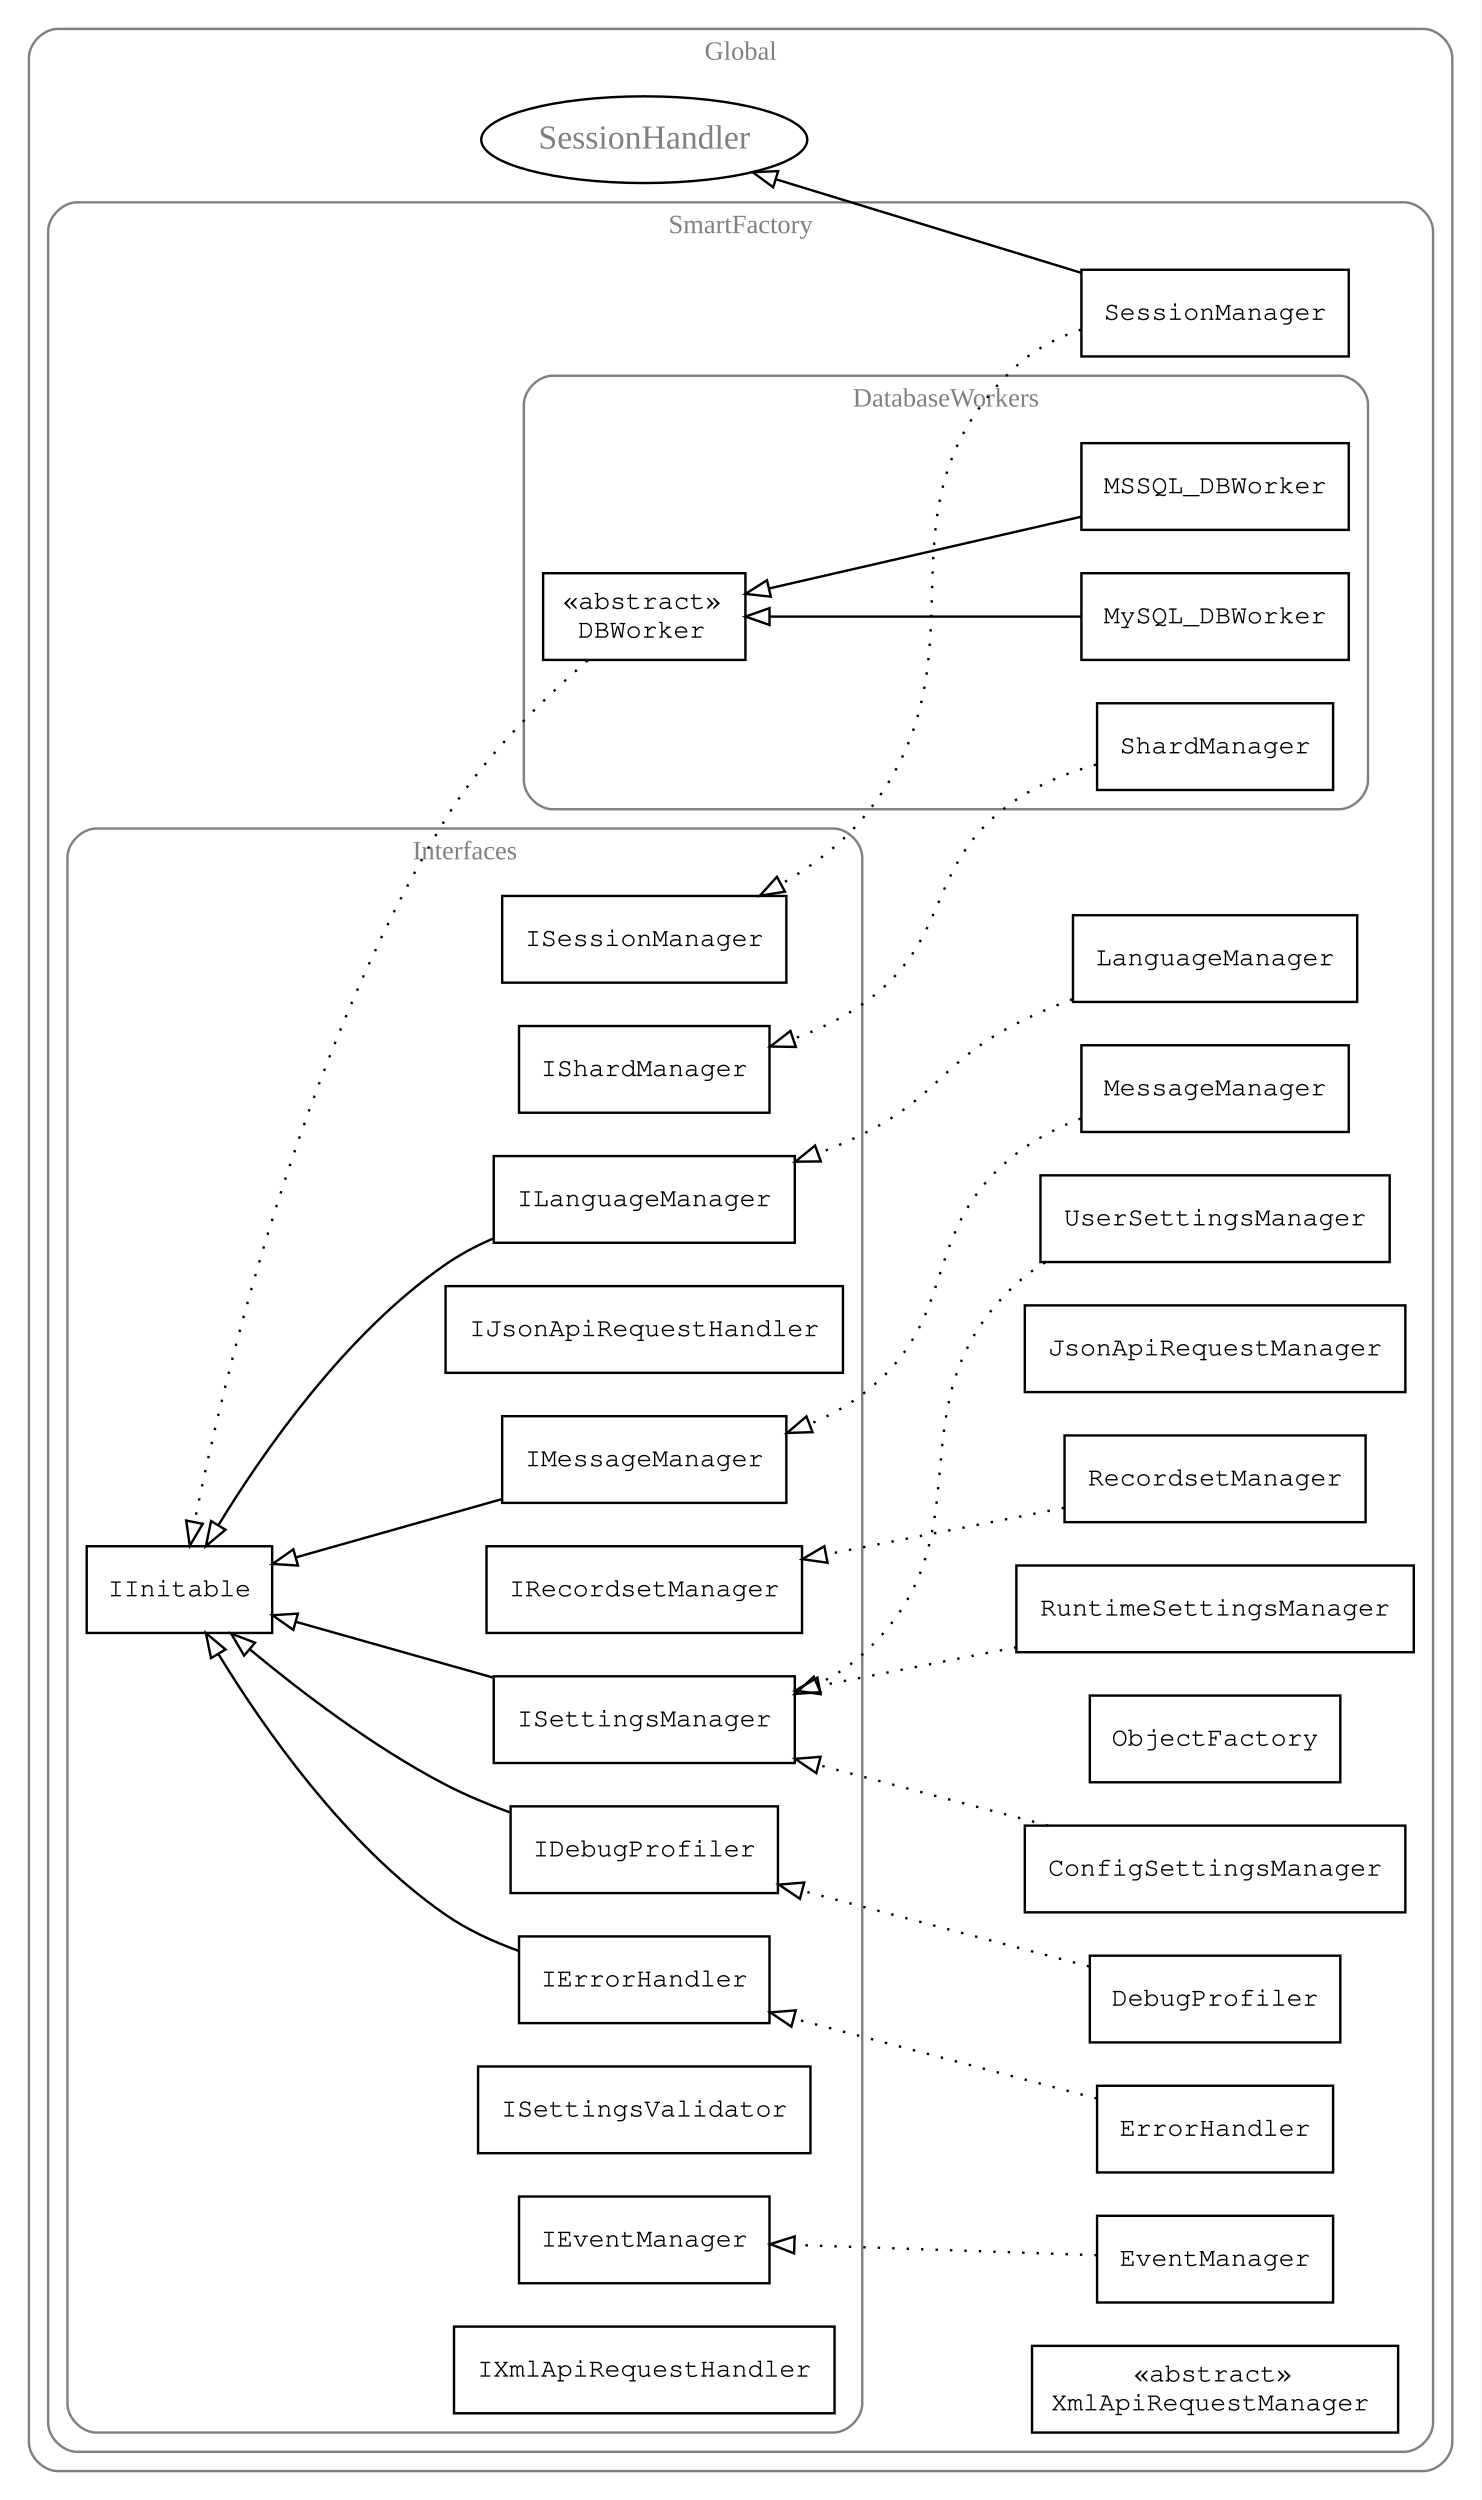
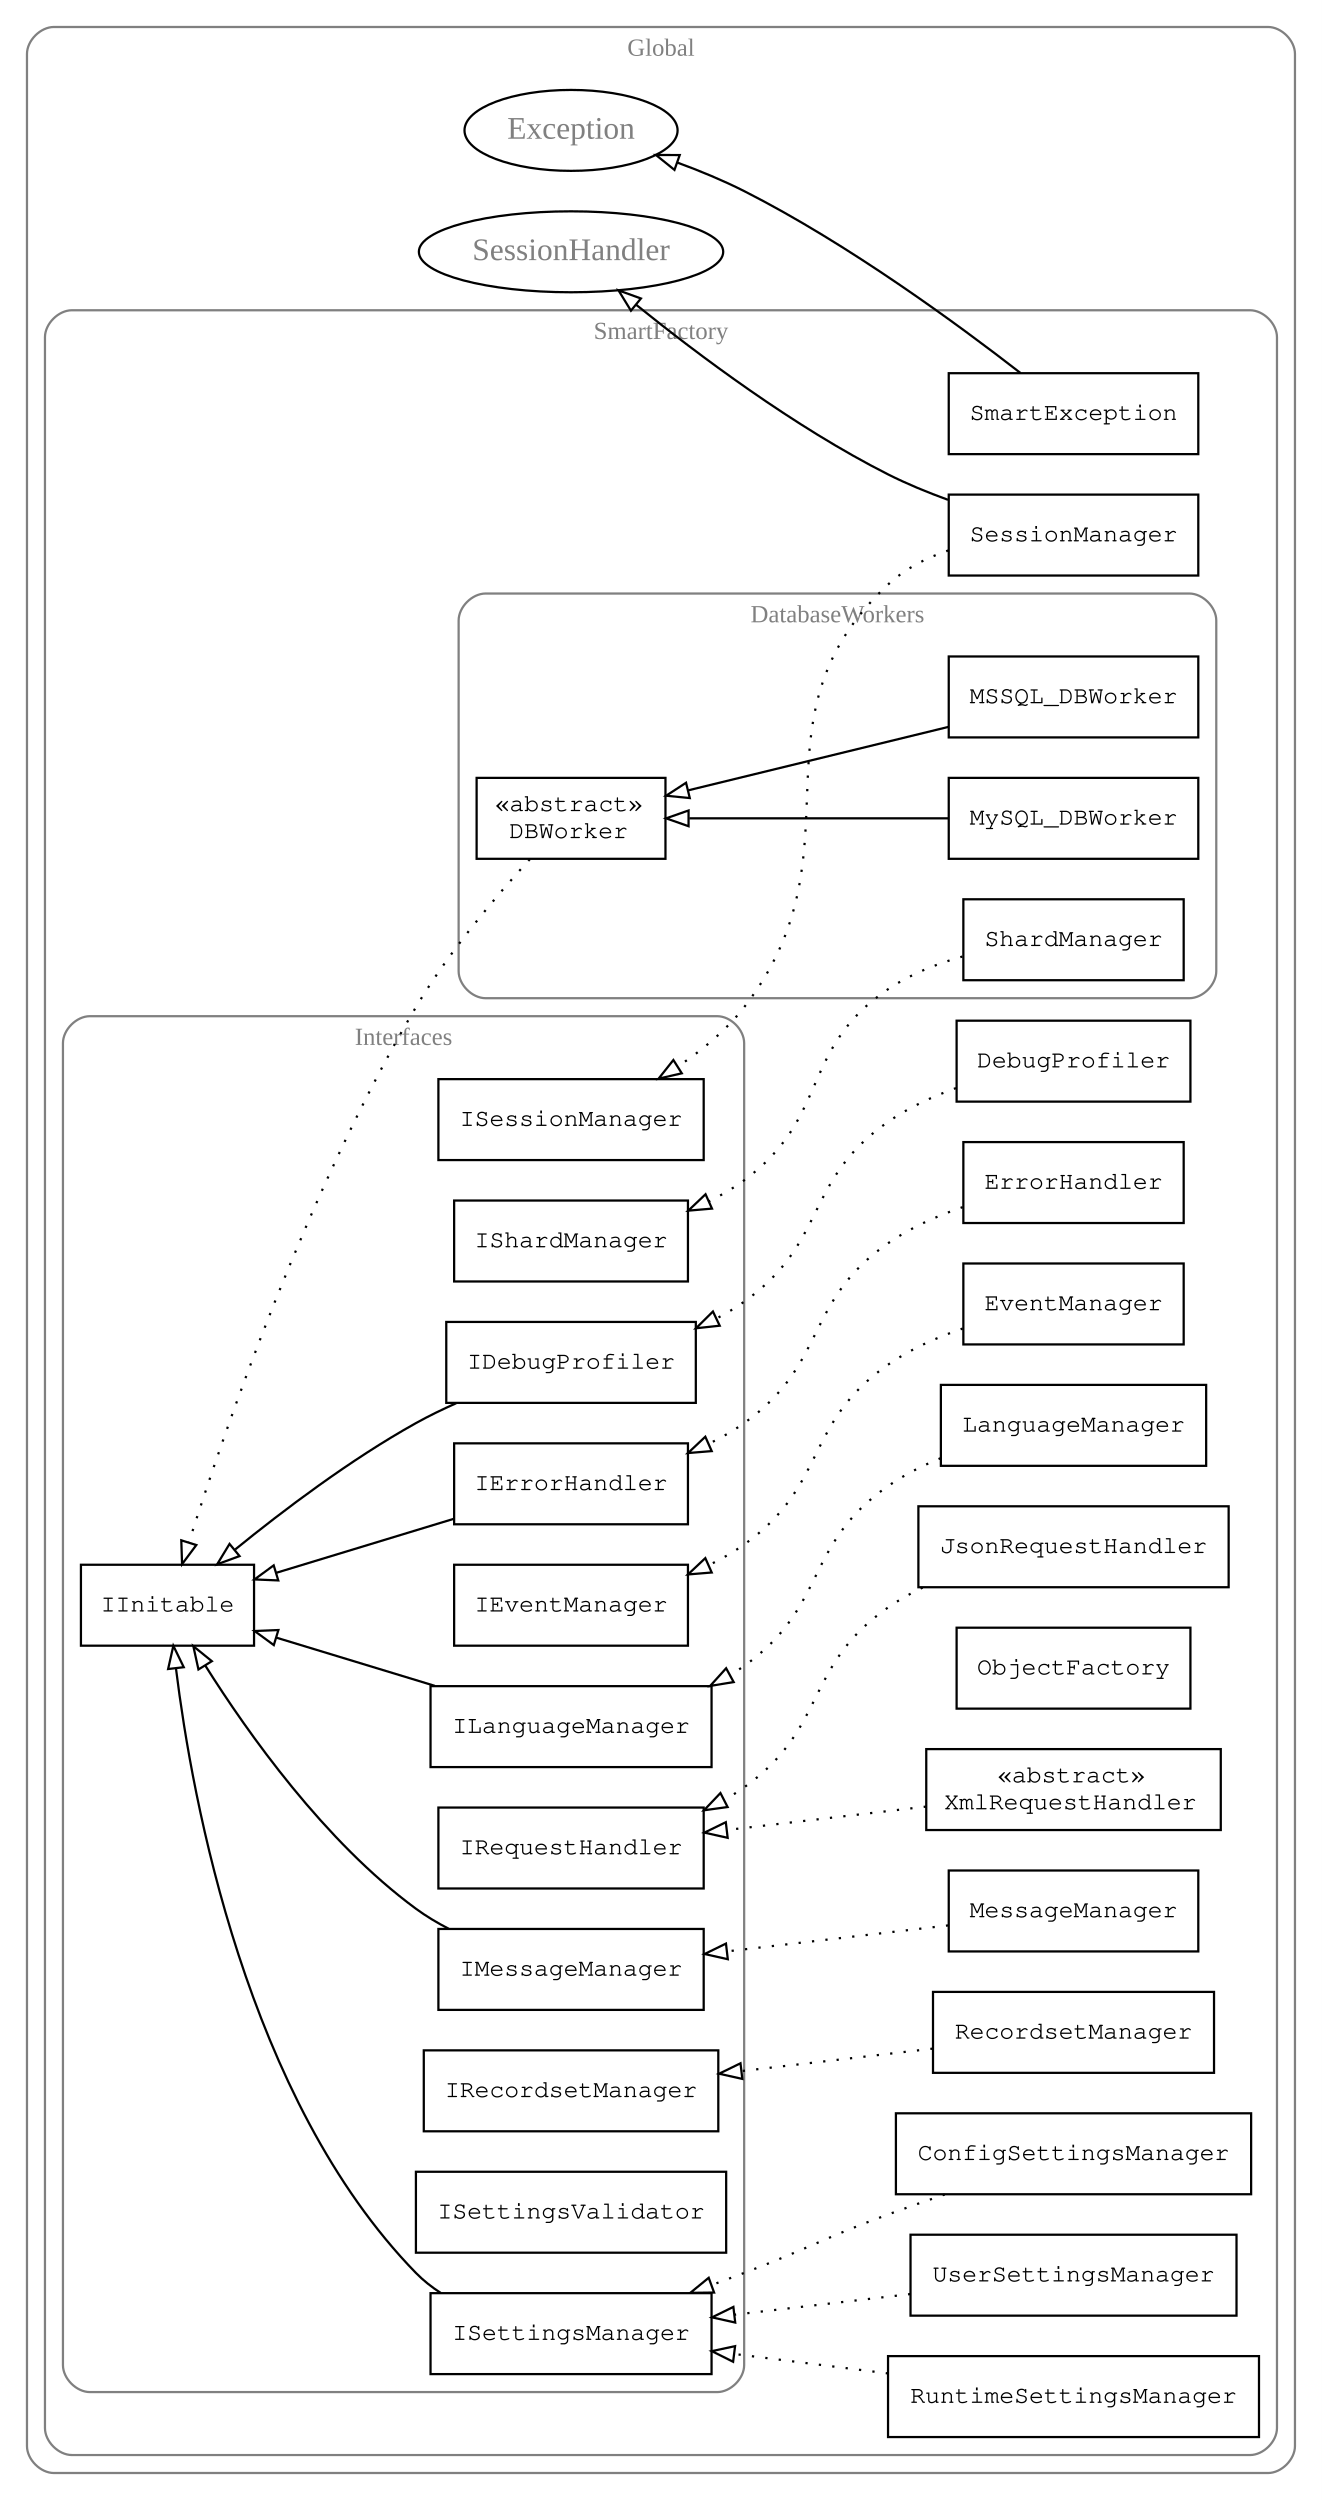
- <svg xmlns="http://www.w3.org/2000/svg" width="615pt" height="1038pt" viewBox="0.00 0.00 615.00 1038.00">
-   <g id="graph0" class="graph" transform="scale(1 1) rotate(0) translate(4 1034)">
-     <polygon fill="white" stroke="none" points="-4,4 -4,-1034 611,-1034 611,4 -4,4" />
+ <svg xmlns="http://www.w3.org/2000/svg" width="588pt" height="1112pt" viewBox="0.00 0.00 588.00 1112.00">
+   <g id="graph0" class="graph" transform="scale(1 1) rotate(0) translate(4 1108)">
+     <polygon fill="white" stroke="none" points="-4,4 -4,-1108 584,-1108 584,4 -4,4" />
    <g id="clust1" class="cluster">
-       <path fill="none" stroke="gray" d="M20,-8C20,-8 587,-8 587,-8 593,-8 599,-14 599,-20 599,-20 599,-1010 599,-1010 599,-1016 593,-1022 587,-1022 587,-1022 20,-1022 20,-1022 14,-1022 8,-1016 8,-1010 8,-1010 8,-20 8,-20 8,-14 14,-8 20,-8" />
-       <text text-anchor="middle" x="303.5" y="-1009.2" font-family="Times New Roman,serif" font-size="11.00" fill="gray">Global</text>
+       <path fill="none" stroke="gray" d="M20,-8C20,-8 560,-8 560,-8 566,-8 572,-14 572,-20 572,-20 572,-1084 572,-1084 572,-1090 566,-1096 560,-1096 560,-1096 20,-1096 20,-1096 14,-1096 8,-1090 8,-1084 8,-1084 8,-20 8,-20 8,-14 14,-8 20,-8" />
+       <text text-anchor="middle" x="290" y="-1083.2" font-family="Times New Roman,serif" font-size="11.00" fill="gray">Global</text>
    </g>
    <g id="clust2" class="cluster">
-       <path fill="none" stroke="gray" d="M28,-16C28,-16 579,-16 579,-16 585,-16 591,-22 591,-28 591,-28 591,-938 591,-938 591,-944 585,-950 579,-950 579,-950 28,-950 28,-950 22,-950 16,-944 16,-938 16,-938 16,-28 16,-28 16,-22 22,-16 28,-16" />
-       <text text-anchor="middle" x="303.5" y="-937.2" font-family="Times New Roman,serif" font-size="11.00" fill="gray">SmartFactory</text>
+       <path fill="none" stroke="gray" d="M28,-16C28,-16 552,-16 552,-16 558,-16 564,-22 564,-28 564,-28 564,-958 564,-958 564,-964 558,-970 552,-970 552,-970 28,-970 28,-970 22,-970 16,-964 16,-958 16,-958 16,-28 16,-28 16,-22 22,-16 28,-16" />
+       <text text-anchor="middle" x="290" y="-957.2" font-family="Times New Roman,serif" font-size="11.00" fill="gray">SmartFactory</text>
    </g>
    <g id="clust3" class="cluster">
-       <path fill="none" stroke="gray" d="M225.5,-698C225.5,-698 552,-698 552,-698 558,-698 564,-704 564,-710 564,-710 564,-866 564,-866 564,-872 558,-878 552,-878 552,-878 225.5,-878 225.5,-878 219.5,-878 213.5,-872 213.5,-866 213.5,-866 213.5,-710 213.5,-710 213.5,-704 219.5,-698 225.5,-698" />
-       <text text-anchor="middle" x="388.75" y="-865.2" font-family="Times New Roman,serif" font-size="11.00" fill="gray">DatabaseWorkers</text>
+       <path fill="none" stroke="gray" d="M212,-664C212,-664 525,-664 525,-664 531,-664 537,-670 537,-676 537,-676 537,-832 537,-832 537,-838 531,-844 525,-844 525,-844 212,-844 212,-844 206,-844 200,-838 200,-832 200,-832 200,-676 200,-676 200,-670 206,-664 212,-664" />
+       <text text-anchor="middle" x="368.5" y="-831.2" font-family="Times New Roman,serif" font-size="11.00" fill="gray">DatabaseWorkers</text>
    </g>
    <g id="clust4" class="cluster">
-       <path fill="none" stroke="gray" d="M36,-24C36,-24 342,-24 342,-24 348,-24 354,-30 354,-36 354,-36 354,-678 354,-678 354,-684 348,-690 342,-690 342,-690 36,-690 36,-690 30,-690 24,-684 24,-678 24,-678 24,-36 24,-36 24,-30 30,-24 36,-24" />
-       <text text-anchor="middle" x="189" y="-677.2" font-family="Times New Roman,serif" font-size="11.00" fill="gray">Interfaces</text>
+       <path fill="none" stroke="gray" d="M36,-44C36,-44 315,-44 315,-44 321,-44 327,-50 327,-56 327,-56 327,-644 327,-644 327,-650 321,-656 315,-656 315,-656 36,-656 36,-656 30,-656 24,-650 24,-644 24,-644 24,-56 24,-56 24,-50 30,-44 36,-44" />
+       <text text-anchor="middle" x="175.5" y="-643.2" font-family="Times New Roman,serif" font-size="11.00" fill="gray">Interfaces</text>
    </g>
    <g id="node1" class="node">
-       <polygon fill="none" stroke="black" points="305.5,-796 221.5,-796 221.5,-760 305.5,-760 305.5,-796" />
-       <text text-anchor="start" x="229.5" y="-781.2" font-family="Courier,monospace" font-size="11.00">«abstract»</text>
-       <text text-anchor="start" x="236" y="-769.2" font-family="Courier,monospace" font-size="11.00">DBWorker</text>
+       <polygon fill="none" stroke="black" points="292,-762 208,-762 208,-726 292,-726 292,-762" />
+       <text text-anchor="start" x="216" y="-747.2" font-family="Courier,monospace" font-size="11.00">«abstract»</text>
+       <text text-anchor="start" x="222.5" y="-735.2" font-family="Courier,monospace" font-size="11.00">DBWorker</text>
    </g>
    <g id="node8" class="node">
-       <polygon fill="none" stroke="black" points="109,-392 32,-392 32,-356 109,-356 109,-392" />
-       <text text-anchor="middle" x="70.5" y="-371.2" font-family="Courier,monospace" font-size="11.00">IInitable</text>
+       <polygon fill="none" stroke="black" points="109,-412 32,-412 32,-376 109,-376 109,-412" />
+       <text text-anchor="middle" x="70.5" y="-391.2" font-family="Courier,monospace" font-size="11.00">IInitable</text>
    </g>
    <g id="edge2" class="edge">
-       <path fill="none" stroke="black" stroke-dasharray="1,5" d="M239.982,-759.771C221.837,-744.032 196.825,-719.811 181,-694 120.759,-595.743 88.523,-460.039 76.761,-402.074" />
-       <polygon fill="none" stroke="black" points="80.178,-401.311 74.801,-392.182 73.312,-402.672 80.178,-401.311" />
+       <path fill="none" stroke="black" stroke-dasharray="1,5" d="M231.656,-725.818C216.797,-709.541 195.553,-684.527 181,-660 132.703,-578.603 95.903,-471.94 80.047,-422.031" />
+       <polygon fill="none" stroke="black" points="83.318,-420.765 76.985,-412.272 76.639,-422.861 83.318,-420.765" />
    </g>
    <g id="node2" class="node">
-       <polygon fill="none" stroke="black" points="556,-850 445,-850 445,-814 556,-814 556,-850" />
-       <text text-anchor="middle" x="500.5" y="-829.2" font-family="Courier,monospace" font-size="11.00">MSSQL_DBWorker</text>
+       <polygon fill="none" stroke="black" points="529,-816 418,-816 418,-780 529,-780 529,-816" />
+       <text text-anchor="middle" x="473.5" y="-795.2" font-family="Courier,monospace" font-size="11.00">MSSQL_DBWorker</text>
    </g>
    <g id="edge3" class="edge">
-       <path fill="none" stroke="black" d="M444.996,-819.476C405.913,-810.495 353.629,-798.481 315.395,-789.695" />
-       <polygon fill="none" stroke="black" points="316.031,-786.25 305.501,-787.422 314.463,-793.072 316.031,-786.25" />
+       <path fill="none" stroke="black" d="M417.747,-784.652C382.417,-776.039 336.77,-764.91 302.17,-756.475" />
+       <polygon fill="none" stroke="black" points="302.811,-753.029 292.267,-754.061 301.153,-759.83 302.811,-753.029" />
    </g>
    <g id="node3" class="node">
-       <polygon fill="none" stroke="black" points="556,-796 445,-796 445,-760 556,-760 556,-796" />
-       <text text-anchor="middle" x="500.5" y="-775.2" font-family="Courier,monospace" font-size="11.00">MySQL_DBWorker</text>
+       <polygon fill="none" stroke="black" points="529,-762 418,-762 418,-726 529,-726 529,-762" />
+       <text text-anchor="middle" x="473.5" y="-741.2" font-family="Courier,monospace" font-size="11.00">MySQL_DBWorker</text>
    </g>
    <g id="edge4" class="edge">
-       <path fill="none" stroke="black" d="M444.996,-778C406.08,-778 354.074,-778 315.884,-778" />
-       <polygon fill="none" stroke="black" points="315.501,-774.5 305.501,-778 315.501,-781.5 315.501,-774.5" />
+       <path fill="none" stroke="black" d="M417.747,-744C382.569,-744 337.162,-744 302.616,-744" />
+       <polygon fill="none" stroke="black" points="302.267,-740.5 292.267,-744 302.267,-747.5 302.267,-740.5" />
    </g>
    <g id="node4" class="node">
-       <polygon fill="none" stroke="black" points="549.5,-742 451.5,-742 451.5,-706 549.5,-706 549.5,-742" />
-       <text text-anchor="middle" x="500.5" y="-721.2" font-family="Courier,monospace" font-size="11.00">ShardManager</text>
+       <polygon fill="none" stroke="black" points="522.5,-708 424.5,-708 424.5,-672 522.5,-672 522.5,-708" />
+       <text text-anchor="middle" x="473.5" y="-687.2" font-family="Courier,monospace" font-size="11.00">ShardManager</text>
    </g>
    <g id="node16" class="node">
-       <polygon fill="none" stroke="black" points="315.5,-608 211.5,-608 211.5,-572 315.5,-572 315.5,-608" />
-       <text text-anchor="middle" x="263.5" y="-587.2" font-family="Courier,monospace" font-size="11.00">IShardManager</text>
+       <polygon fill="none" stroke="black" points="302,-574 198,-574 198,-538 302,-538 302,-574" />
+       <text text-anchor="middle" x="250" y="-553.2" font-family="Courier,monospace" font-size="11.00">IShardManager</text>
    </g>
    <g id="edge5" class="edge">
-       <path fill="none" stroke="black" stroke-dasharray="1,5" d="M451.101,-716.535C439.604,-713.293 427.834,-708.649 418,-702 378.825,-675.512 392.782,-644.059 354,-617 345.426,-611.018 335.501,-606.337 325.447,-602.681" />
-       <polygon fill="none" stroke="black" points="326.401,-599.31 315.808,-599.48 324.195,-605.953 326.401,-599.31" />
+       <path fill="none" stroke="black" stroke-dasharray="1,5" d="M424.101,-682.535C412.604,-679.293 400.834,-674.649 391,-668 351.825,-641.512 365.116,-610.989 327,-583 322.228,-579.496 316.959,-576.413 311.488,-573.707" />
+       <polygon fill="none" stroke="black" points="312.696,-570.413 302.141,-569.502 309.825,-576.797 312.696,-570.413" />
    </g>
    <g id="node5" class="node">
-       <polygon fill="none" stroke="black" points="319,-284 208,-284 208,-248 319,-248 319,-284" />
-       <text text-anchor="middle" x="263.5" y="-263.2" font-family="Courier,monospace" font-size="11.00">IDebugProfiler</text>
+       <polygon fill="none" stroke="black" points="305.5,-520 194.5,-520 194.5,-484 305.5,-484 305.5,-520" />
+       <text text-anchor="middle" x="250" y="-499.2" font-family="Courier,monospace" font-size="11.00">IDebugProfiler</text>
+     </g>
+     <g id="edge19" class="edge">
+       <path fill="none" stroke="black" d="M198.913,-483.844C192.767,-481.113 186.662,-478.148 181,-475 151.991,-458.871 121.873,-436.077 100.584,-418.777" />
+       <polygon fill="none" stroke="black" points="102.542,-415.856 92.596,-412.206 98.095,-421.262 102.542,-415.856" />
+     </g>
+     <g id="node6" class="node">
+       <polygon fill="none" stroke="black" points="302,-466 198,-466 198,-430 302,-430 302,-466" />
+       <text text-anchor="middle" x="250" y="-445.2" font-family="Courier,monospace" font-size="11.00">IErrorHandler</text>
+     </g>
+     <g id="edge20" class="edge">
+       <path fill="none" stroke="black" d="M197.66,-432.381C172.823,-424.825 143.201,-415.813 118.904,-408.421" />
+       <polygon fill="none" stroke="black" points="119.776,-405.029 109.191,-405.466 117.739,-411.726 119.776,-405.029" />
+     </g>
+     <g id="node7" class="node">
+       <polygon fill="none" stroke="black" points="302,-412 198,-412 198,-376 302,-376 302,-412" />
+       <text text-anchor="middle" x="250" y="-391.2" font-family="Courier,monospace" font-size="11.00">IEventManager</text>
+     </g>
+     <g id="node9" class="node">
+       <polygon fill="none" stroke="black" points="312.5,-358 187.5,-358 187.5,-322 312.5,-322 312.5,-358" />
+       <text text-anchor="middle" x="250" y="-337.2" font-family="Courier,monospace" font-size="11.00">ILanguageManager</text>
+     </g>
+     <g id="edge21" class="edge">
+       <path fill="none" stroke="black" d="M189.401,-358.131C166.431,-365.119 140.531,-372.999 118.868,-379.589" />
+       <polygon fill="none" stroke="black" points="117.787,-376.26 109.239,-382.519 119.825,-382.957 117.787,-376.26" />
+     </g>
+     <g id="node10" class="node">
+       <polygon fill="none" stroke="black" points="309,-250 191,-250 191,-214 309,-214 309,-250" />
+       <text text-anchor="middle" x="250" y="-229.2" font-family="Courier,monospace" font-size="11.00">IMessageManager</text>
+     </g>
+     <g id="edge22" class="edge">
+       <path fill="none" stroke="black" d="M195.602,-250.073C190.469,-252.722 185.504,-255.691 181,-259 140.447,-288.795 106.265,-337.053 87.36,-367.08" />
+       <polygon fill="none" stroke="black" points="84.269,-365.425 81.994,-375.773 90.225,-369.102 84.269,-365.425" />
+     </g>
+     <g id="node11" class="node">
+       <polygon fill="none" stroke="black" points="315.5,-196 184.5,-196 184.5,-160 315.5,-160 315.5,-196" />
+       <text text-anchor="middle" x="250" y="-175.2" font-family="Courier,monospace" font-size="11.00">IRecordsetManager</text>
+     </g>
+     <g id="node12" class="node">
+       <polygon fill="none" stroke="black" points="309,-304 191,-304 191,-268 309,-268 309,-304" />
+       <text text-anchor="middle" x="250" y="-283.2" font-family="Courier,monospace" font-size="11.00">IRequestHandler</text>
+     </g>
+     <g id="node13" class="node">
+       <polygon fill="none" stroke="black" points="309,-628 191,-628 191,-592 309,-592 309,-628" />
+       <text text-anchor="middle" x="250" y="-607.2" font-family="Courier,monospace" font-size="11.00">ISessionManager</text>
+     </g>
+     <g id="node14" class="node">
+       <polygon fill="none" stroke="black" points="312.5,-88 187.5,-88 187.5,-52 312.5,-52 312.5,-88" />
+       <text text-anchor="middle" x="250" y="-67.2" font-family="Courier,monospace" font-size="11.00">ISettingsManager</text>
+     </g>
+     <g id="edge23" class="edge">
+       <path fill="none" stroke="black" d="M192.056,-88.085C188.036,-90.68 184.282,-93.636 181,-97 105.651,-174.237 81.47,-307.707 74.292,-365.716" />
+       <polygon fill="none" stroke="black" points="70.78,-365.621 73.107,-375.957 77.734,-366.425 70.78,-365.621" />
+     </g>
+     <g id="node15" class="node">
+       <polygon fill="none" stroke="black" points="319,-142 181,-142 181,-106 319,-106 319,-142" />
+       <text text-anchor="middle" x="250" y="-121.2" font-family="Courier,monospace" font-size="11.00">ISettingsValidator</text>
+     </g>
+     <g id="node17" class="node">
+       <polygon fill="none" stroke="black" points="552.5,-168 394.5,-168 394.5,-132 552.5,-132 552.5,-168" />
+       <text text-anchor="middle" x="473.5" y="-147.2" font-family="Courier,monospace" font-size="11.00">ConfigSettingsManager</text>
+     </g>
+     <g id="edge1" class="edge">
+       <path fill="none" stroke="black" stroke-dasharray="1,5" d="M416.213,-131.892C407.732,-129.008 399.112,-125.988 391,-123 362.19,-112.389 355.695,-107.919 327,-97 322.295,-95.21 317.412,-93.389 312.495,-91.583" />
+       <polygon fill="none" stroke="black" points="313.627,-88.271 303.033,-88.139 311.233,-94.849 313.627,-88.271" />
+     </g>
+     <g id="node18" class="node">
+       <polygon fill="none" stroke="black" points="525.5,-654 421.5,-654 421.5,-618 525.5,-618 525.5,-654" />
+       <text text-anchor="middle" x="473.5" y="-633.2" font-family="Courier,monospace" font-size="11.00">DebugProfiler</text>
+     </g>
+     <g id="edge6" class="edge">
+       <path fill="none" stroke="black" stroke-dasharray="1,5" d="M421.221,-624.017C410.683,-620.215 400.054,-615.301 391,-609 353.626,-582.991 364.093,-555.408 327,-529 323.14,-526.252 318.972,-523.758 314.645,-521.5" />
+       <polygon fill="none" stroke="black" points="316.122,-518.326 305.588,-517.189 313.113,-524.647 316.122,-518.326" />
+     </g>
+     <g id="node19" class="node">
+       <polygon fill="none" stroke="black" points="522.5,-600 424.5,-600 424.5,-564 522.5,-564 522.5,-600" />
+       <text text-anchor="middle" x="473.5" y="-579.2" font-family="Courier,monospace" font-size="11.00">ErrorHandler</text>
+     </g>
+     <g id="edge7" class="edge">
+       <path fill="none" stroke="black" stroke-dasharray="1,5" d="M424.207,-571.067C412.708,-567.132 400.91,-561.897 391,-555 353.626,-528.991 364.093,-501.408 327,-475 322.177,-471.566 316.874,-468.53 311.381,-465.854" />
+       <polygon fill="none" stroke="black" points="312.568,-462.552 302.009,-461.684 309.723,-468.947 312.568,-462.552" />
+     </g>
+     <g id="node20" class="node">
+       <polygon fill="none" stroke="black" points="522.5,-546 424.5,-546 424.5,-510 522.5,-510 522.5,-546" />
+       <text text-anchor="middle" x="473.5" y="-525.2" font-family="Courier,monospace" font-size="11.00">EventManager</text>
+     </g>
+     <g id="edge8" class="edge">
+       <path fill="none" stroke="black" stroke-dasharray="1,5" d="M424.207,-517.067C412.708,-513.132 400.91,-507.897 391,-501 353.626,-474.991 364.093,-447.408 327,-421 322.177,-417.566 316.874,-414.53 311.381,-411.854" />
+       <polygon fill="none" stroke="black" points="312.568,-408.552 302.009,-407.684 309.723,-414.947 312.568,-408.552" />
+     </g>
+     <g id="node21" class="node">
+       <polygon fill="none" stroke="black" points="542.5,-438 404.5,-438 404.5,-402 542.5,-402 542.5,-438" />
+       <text text-anchor="middle" x="473.5" y="-417.2" font-family="Courier,monospace" font-size="11.00">JsonRequestHandler</text>
+     </g>
+     <g id="edge9" class="edge">
+       <path fill="none" stroke="black" stroke-dasharray="1,5" d="M406.383,-401.847C400.981,-399.256 395.771,-396.321 391,-393 353.626,-366.991 364.093,-339.408 327,-313 324.177,-310.99 321.189,-309.116 318.095,-307.371" />
+       <polygon fill="none" stroke="black" points="319.639,-304.23 309.143,-302.788 316.449,-310.461 319.639,-304.23" />
+     </g>
+     <g id="node22" class="node">
+       <polygon fill="none" stroke="black" points="532.5,-492 414.5,-492 414.5,-456 532.5,-456 532.5,-492" />
+       <text text-anchor="middle" x="473.5" y="-471.2" font-family="Courier,monospace" font-size="11.00">LanguageManager</text>
+     </g>
+     <g id="edge10" class="edge">
+       <path fill="none" stroke="black" stroke-dasharray="1,5" d="M414.389,-459.392C406.16,-456.025 398.096,-451.938 391,-447 353.626,-420.991 364.093,-393.408 327,-367 325.1,-365.647 323.126,-364.356 321.094,-363.125" />
+       <polygon fill="none" stroke="black" points="322.335,-359.815 311.88,-358.099 318.983,-365.96 322.335,-359.815" />
+     </g>
+     <g id="node23" class="node">
+       <polygon fill="none" stroke="black" points="529,-276 418,-276 418,-240 529,-240 529,-276" />
+       <text text-anchor="middle" x="473.5" y="-255.2" font-family="Courier,monospace" font-size="11.00">MessageManager</text>
+     </g>
+     <g id="edge11" class="edge">
+       <path fill="none" stroke="black" stroke-dasharray="1,5" d="M417.747,-251.573C388.038,-248.086 351.033,-243.742 319.437,-240.033" />
+       <polygon fill="none" stroke="black" points="319.724,-236.543 309.384,-238.853 318.908,-243.495 319.724,-236.543" />
+     </g>
+     <g id="node24" class="node">
+       <polygon fill="none" stroke="black" points="525.5,-384 421.5,-384 421.5,-348 525.5,-348 525.5,-384" />
+       <text text-anchor="middle" x="473.5" y="-363.2" font-family="Courier,monospace" font-size="11.00">ObjectFactory</text>
+     </g>
+     <g id="node25" class="node">
+       <polygon fill="none" stroke="black" points="536,-222 411,-222 411,-186 536,-186 536,-222" />
+       <text text-anchor="middle" x="473.5" y="-201.2" font-family="Courier,monospace" font-size="11.00">RecordsetManager</text>
+     </g>
+     <g id="edge12" class="edge">
+       <path fill="none" stroke="black" stroke-dasharray="1,5" d="M410.8,-196.758C384.464,-193.666 353.491,-190.031 325.86,-186.787" />
+       <polygon fill="none" stroke="black" points="326.186,-183.302 315.846,-185.612 325.37,-190.254 326.186,-183.302" />
+     </g>
+     <g id="node26" class="node">
+       <polygon fill="none" stroke="black" points="556,-60 391,-60 391,-24 556,-24 556,-60" />
+       <text text-anchor="middle" x="473.5" y="-39.2" font-family="Courier,monospace" font-size="11.00">RuntimeSettingsManager</text>
+     </g>
+     <g id="edge13" class="edge">
+       <path fill="none" stroke="black" stroke-dasharray="1,5" d="M390.965,-52.307C368.603,-55.134 344.529,-58.177 322.759,-60.929" />
+       <polygon fill="none" stroke="black" points="322.087,-57.486 312.605,-62.212 322.965,-64.431 322.087,-57.486" />
+     </g>
+     <g id="node27" class="node">
+       <polygon fill="none" stroke="black" points="529,-888 418,-888 418,-852 529,-852 529,-888" />
+       <text text-anchor="middle" x="473.5" y="-867.2" font-family="Courier,monospace" font-size="11.00">SessionManager</text>
+     </g>
+     <g id="edge15" class="edge">
+       <path fill="none" stroke="black" stroke-dasharray="1,5" d="M417.801,-863.147C407.969,-859.841 398.484,-855.017 391,-848 326.609,-787.631 381.012,-729.809 327,-660 319.069,-649.749 308.413,-640.932 297.594,-633.684" />
+       <polygon fill="none" stroke="black" points="299.255,-630.593 288.932,-628.209 295.515,-636.51 299.255,-630.593" />
+     </g>
+     <g id="node31" class="node">
+       <ellipse fill="none" stroke="black" cx="250" cy="-996" rx="67.688" ry="18" />
+       <text text-anchor="middle" x="250" y="-992.3" font-family="Times New Roman,serif" font-size="14.00" fill="gray">SessionHandler</text>
+     </g>
+     <g id="edge14" class="edge">
+       <path fill="none" stroke="black" d="M417.67,-885.68C408.574,-888.981 399.382,-892.766 391,-897 349.341,-918.041 306.199,-950.442 279.015,-972.396" />
+       <polygon fill="none" stroke="black" points="276.643,-969.814 271.11,-978.85 281.07,-975.237 276.643,-969.814" />
+     </g>
+     <g id="node28" class="node">
+       <polygon fill="none" stroke="black" points="529,-942 418,-942 418,-906 529,-906 529,-942" />
+       <text text-anchor="middle" x="473.5" y="-921.2" font-family="Courier,monospace" font-size="11.00">SmartException</text>
+     </g>
+     <g id="node32" class="node">
+       <ellipse fill="none" stroke="black" cx="250" cy="-1050" rx="47.392" ry="18" />
+       <text text-anchor="middle" x="250" y="-1046.3" font-family="Times New Roman,serif" font-size="14.00" fill="gray">Exception</text>
    </g>
    <g id="edge16" class="edge">
-       <path fill="none" stroke="black" d="M207.592,-281.528C198.505,-284.847 189.336,-288.677 181,-293 151.218,-308.444 120.815,-331.648 99.626,-349.268" />
-       <polygon fill="none" stroke="black" points="97.365,-346.596 91.977,-355.719 101.878,-351.947 97.365,-346.596" />
-     </g>
-     <g id="node6" class="node">
-       <polygon fill="none" stroke="black" points="315.5,-230 211.5,-230 211.5,-194 315.5,-194 315.5,-230" />
-       <text text-anchor="middle" x="263.5" y="-209.2" font-family="Courier,monospace" font-size="11.00">IErrorHandler</text>
+       <path fill="none" stroke="black" d="M449.955,-942.056C422.285,-963.557 373.322,-999.504 327,-1023 317.631,-1027.75 307.226,-1032.04 297.198,-1035.72" />
+       <polygon fill="none" stroke="black" points="296.004,-1032.43 287.743,-1039.07 298.338,-1039.03 296.004,-1032.43" />
+     </g>
+     <g id="node29" class="node">
+       <polygon fill="none" stroke="black" points="546,-114 401,-114 401,-78 546,-78 546,-114" />
+       <text text-anchor="middle" x="473.5" y="-93.2" font-family="Courier,monospace" font-size="11.00">UserSettingsManager</text>
    </g>
    <g id="edge17" class="edge">
-       <path fill="none" stroke="black" d="M211.253,-224.029C200.713,-227.829 190.075,-232.73 181,-239 139.374,-267.761 105.305,-316.752 86.749,-347.14" />
-       <polygon fill="none" stroke="black" points="83.621,-345.551 81.497,-355.931 89.63,-349.141 83.621,-345.551" />
-     </g>
-     <g id="node7" class="node">
-       <polygon fill="none" stroke="black" points="315.5,-122 211.5,-122 211.5,-86 315.5,-86 315.5,-122" />
-       <text text-anchor="middle" x="263.5" y="-101.2" font-family="Courier,monospace" font-size="11.00">IEventManager</text>
-     </g>
-     <g id="node9" class="node">
-       <polygon fill="none" stroke="black" points="346,-500 181,-500 181,-464 346,-464 346,-500" />
-       <text text-anchor="middle" x="263.5" y="-479.2" font-family="Courier,monospace" font-size="11.00">IJsonApiRequestHandler</text>
-     </g>
-     <g id="node10" class="node">
-       <polygon fill="none" stroke="black" points="326,-554 201,-554 201,-518 326,-518 326,-554" />
-       <text text-anchor="middle" x="263.5" y="-533.2" font-family="Courier,monospace" font-size="11.00">ILanguageManager</text>
+       <path fill="none" stroke="black" stroke-dasharray="1,5" d="M400.891,-87.594C375.896,-84.66 347.848,-81.368 322.835,-78.432" />
+       <polygon fill="none" stroke="black" points="323.024,-74.93 312.685,-77.241 322.208,-81.883 323.024,-74.93" />
+     </g>
+     <g id="node30" class="node">
+       <polygon fill="none" stroke="black" points="539,-330 408,-330 408,-294 539,-294 539,-330" />
+       <text text-anchor="start" x="439.5" y="-315.2" font-family="Courier,monospace" font-size="11.00">«abstract»</text>
+       <text text-anchor="start" x="416" y="-303.2" font-family="Courier,monospace" font-size="11.00">XmlRequestHandler</text>
    </g>
    <g id="edge18" class="edge">
-       <path fill="none" stroke="black" d="M200.601,-519.732C193.703,-516.703 187.009,-513.152 181,-509 139.374,-480.239 105.305,-431.248 86.749,-400.86" />
-       <polygon fill="none" stroke="black" points="89.63,-398.859 81.497,-392.069 83.621,-402.449 89.63,-398.859" />
-     </g>
-     <g id="node11" class="node">
-       <polygon fill="none" stroke="black" points="322.5,-446 204.5,-446 204.5,-410 322.5,-410 322.5,-446" />
-       <text text-anchor="middle" x="263.5" y="-425.2" font-family="Courier,monospace" font-size="11.00">IMessageManager</text>
-     </g>
-     <g id="edge19" class="edge">
-       <path fill="none" stroke="black" d="M204.416,-411.578C177.093,-403.853 144.916,-394.756 119.065,-387.448" />
-       <polygon fill="none" stroke="black" points="119.706,-383.992 109.131,-384.639 117.802,-390.728 119.706,-383.992" />
-     </g>
-     <g id="node12" class="node">
-       <polygon fill="none" stroke="black" points="329,-392 198,-392 198,-356 329,-356 329,-392" />
-       <text text-anchor="middle" x="263.5" y="-371.2" font-family="Courier,monospace" font-size="11.00">IRecordsetManager</text>
-     </g>
-     <g id="node13" class="node">
-       <polygon fill="none" stroke="black" points="322.5,-662 204.5,-662 204.5,-626 322.5,-626 322.5,-662" />
-       <text text-anchor="middle" x="263.5" y="-641.2" font-family="Courier,monospace" font-size="11.00">ISessionManager</text>
-     </g>
-     <g id="node14" class="node">
-       <polygon fill="none" stroke="black" points="326,-338 201,-338 201,-302 326,-302 326,-338" />
-       <text text-anchor="middle" x="263.5" y="-317.2" font-family="Courier,monospace" font-size="11.00">ISettingsManager</text>
-     </g>
-     <g id="edge20" class="edge">
-       <path fill="none" stroke="black" d="M200.752,-337.458C174.217,-344.96 143.693,-353.589 118.973,-360.578" />
-       <polygon fill="none" stroke="black" points="117.782,-357.278 109.111,-363.366 119.686,-364.014 117.782,-357.278" />
-     </g>
-     <g id="node15" class="node">
-       <polygon fill="none" stroke="black" points="332.5,-176 194.5,-176 194.5,-140 332.5,-140 332.5,-176" />
-       <text text-anchor="middle" x="263.5" y="-155.2" font-family="Courier,monospace" font-size="11.00">ISettingsValidator</text>
-     </g>
-     <g id="node17" class="node">
-       <polygon fill="none" stroke="black" points="342.5,-68 184.5,-68 184.5,-32 342.5,-32 342.5,-68" />
-       <text text-anchor="middle" x="263.5" y="-47.2" font-family="Courier,monospace" font-size="11.00">IXmlApiRequestHandler</text>
-     </g>
-     <g id="node18" class="node">
-       <polygon fill="none" stroke="black" points="579.5,-276 421.5,-276 421.5,-240 579.5,-240 579.5,-276" />
-       <text text-anchor="middle" x="500.5" y="-255.2" font-family="Courier,monospace" font-size="11.00">ConfigSettingsManager</text>
-     </g>
-     <g id="edge1" class="edge">
-       <path fill="none" stroke="black" stroke-dasharray="1,5" d="M431.213,-276.016C401.383,-283.886 366.389,-293.119 336.184,-301.088" />
-       <polygon fill="none" stroke="black" points="334.915,-297.803 326.139,-303.738 336.701,-304.571 334.915,-297.803" />
-     </g>
-     <g id="node19" class="node">
-       <polygon fill="none" stroke="black" points="552.5,-222 448.5,-222 448.5,-186 552.5,-186 552.5,-222" />
-       <text text-anchor="middle" x="500.5" y="-201.2" font-family="Courier,monospace" font-size="11.00">DebugProfiler</text>
-     </g>
-     <g id="edge6" class="edge">
-       <path fill="none" stroke="black" stroke-dasharray="1,5" d="M448.219,-217.53C413.258,-226.753 366.686,-239.04 329.18,-248.936" />
-       <polygon fill="none" stroke="black" points="328.133,-245.592 319.357,-251.527 329.919,-252.36 328.133,-245.592" />
-     </g>
-     <g id="node20" class="node">
-       <polygon fill="none" stroke="black" points="549.5,-168 451.5,-168 451.5,-132 549.5,-132 549.5,-168" />
-       <text text-anchor="middle" x="500.5" y="-147.2" font-family="Courier,monospace" font-size="11.00">ErrorHandler</text>
-     </g>
-     <g id="edge7" class="edge">
-       <path fill="none" stroke="black" stroke-dasharray="1,5" d="M451.377,-162.696C414.983,-172.298 364.753,-185.55 325.534,-195.897" />
-       <polygon fill="none" stroke="black" points="324.592,-192.526 315.815,-198.461 326.377,-199.295 324.592,-192.526" />
-     </g>
-     <g id="node21" class="node">
-       <polygon fill="none" stroke="black" points="549.5,-114 451.5,-114 451.5,-78 549.5,-78 549.5,-114" />
-       <text text-anchor="middle" x="500.5" y="-93.2" font-family="Courier,monospace" font-size="11.00">EventManager</text>
-     </g>
-     <g id="edge8" class="edge">
-       <path fill="none" stroke="black" stroke-dasharray="1,5" d="M451.377,-97.638C415.137,-98.872 365.178,-100.573 326.033,-101.905" />
-       <polygon fill="none" stroke="black" points="325.69,-98.415 315.815,-102.253 325.929,-105.411 325.69,-98.415" />
-     </g>
-     <g id="node22" class="node">
-       <polygon fill="none" stroke="black" points="579.5,-492 421.5,-492 421.5,-456 579.5,-456 579.5,-492" />
-       <text text-anchor="middle" x="500.5" y="-471.2" font-family="Courier,monospace" font-size="11.00">JsonApiRequestManager</text>
-     </g>
-     <g id="node23" class="node">
-       <polygon fill="none" stroke="black" points="559.5,-654 441.5,-654 441.5,-618 559.5,-618 559.5,-654" />
-       <text text-anchor="middle" x="500.5" y="-633.2" font-family="Courier,monospace" font-size="11.00">LanguageManager</text>
-     </g>
-     <g id="edge9" class="edge">
-       <path fill="none" stroke="black" stroke-dasharray="1,5" d="M441.176,-619.091C433.23,-616.094 425.303,-612.724 418,-609 386.794,-593.087 385.418,-578.491 354,-563 348.268,-560.174 342.183,-557.578 335.987,-555.209" />
-       <polygon fill="none" stroke="black" points="336.791,-551.778 326.196,-551.673 334.412,-558.362 336.791,-551.778" />
-     </g>
-     <g id="node24" class="node">
-       <polygon fill="none" stroke="black" points="556,-600 445,-600 445,-564 556,-564 556,-600" />
-       <text text-anchor="middle" x="500.5" y="-579.2" font-family="Courier,monospace" font-size="11.00">MessageManager</text>
-     </g>
-     <g id="edge10" class="edge">
-       <path fill="none" stroke="black" stroke-dasharray="1,5" d="M444.719,-569.601C435.225,-565.899 425.885,-561.129 418,-555 376.337,-522.618 396.095,-486.818 354,-455 347.465,-450.06 340.027,-446.019 332.297,-442.713" />
-       <polygon fill="none" stroke="black" points="333.353,-439.369 322.764,-439.036 330.834,-445.9 333.353,-439.369" />
-     </g>
-     <g id="node25" class="node">
-       <polygon fill="none" stroke="black" points="552.5,-330 448.5,-330 448.5,-294 552.5,-294 552.5,-330" />
-       <text text-anchor="middle" x="500.5" y="-309.2" font-family="Courier,monospace" font-size="11.00">ObjectFactory</text>
-     </g>
-     <g id="node26" class="node">
-       <polygon fill="none" stroke="black" points="563,-438 438,-438 438,-402 563,-402 563,-438" />
-       <text text-anchor="middle" x="500.5" y="-417.2" font-family="Courier,monospace" font-size="11.00">RecordsetManager</text>
-     </g>
-     <g id="edge11" class="edge">
-       <path fill="none" stroke="black" stroke-dasharray="1,5" d="M437.757,-407.914C407.57,-402.005 370.992,-394.845 339.239,-388.63" />
-       <polygon fill="none" stroke="black" points="339.599,-385.134 329.113,-386.648 338.254,-392.004 339.599,-385.134" />
-     </g>
-     <g id="node27" class="node">
-       <polygon fill="none" stroke="black" points="583,-384 418,-384 418,-348 583,-348 583,-384" />
-       <text text-anchor="middle" x="500.5" y="-363.2" font-family="Courier,monospace" font-size="11.00">RuntimeSettingsManager</text>
-     </g>
-     <g id="edge12" class="edge">
-       <path fill="none" stroke="black" stroke-dasharray="1,5" d="M417.968,-350.041C391.402,-344.84 362.121,-339.109 336.321,-334.059" />
-       <polygon fill="none" stroke="black" points="336.731,-330.572 326.245,-332.086 335.386,-337.442 336.731,-330.572" />
-     </g>
-     <g id="node28" class="node">
-       <polygon fill="none" stroke="black" points="556,-922 445,-922 445,-886 556,-886 556,-922" />
-       <text text-anchor="middle" x="500.5" y="-901.2" font-family="Courier,monospace" font-size="11.00">SessionManager</text>
-     </g>
-     <g id="edge14" class="edge">
-       <path fill="none" stroke="black" stroke-dasharray="1,5" d="M444.801,-897.147C434.969,-893.841 425.484,-889.017 418,-882 353.609,-821.631 410.505,-761.807 354,-694 344.923,-683.107 332.828,-674.152 320.473,-666.983" />
-       <polygon fill="none" stroke="black" points="321.925,-663.789 311.47,-662.077 318.576,-669.935 321.925,-663.789" />
-     </g>
-     <g id="node31" class="node">
-       <ellipse fill="none" stroke="black" cx="263.5" cy="-976" rx="67.688" ry="18" />
-       <text text-anchor="middle" x="263.5" y="-972.3" font-family="Times New Roman,serif" font-size="14.00" fill="gray">SessionHandler</text>
-     </g>
-     <g id="edge13" class="edge">
-       <path fill="none" stroke="black" d="M444.996,-920.699C406.909,-932.368 356.285,-947.879 318.344,-959.503" />
-       <polygon fill="none" stroke="black" points="317.031,-956.245 308.495,-962.521 319.082,-962.938 317.031,-956.245" />
-     </g>
-     <g id="node29" class="node">
-       <polygon fill="none" stroke="black" points="573,-546 428,-546 428,-510 573,-510 573,-546" />
-       <text text-anchor="middle" x="500.5" y="-525.2" font-family="Courier,monospace" font-size="11.00">UserSettingsManager</text>
-     </g>
-     <g id="edge15" class="edge">
-       <path fill="none" stroke="black" stroke-dasharray="1,5" d="M429.919,-509.85C425.634,-507.28 421.604,-504.347 418,-501 363.688,-450.563 408.986,-396.702 354,-347 348.537,-342.062 342.198,-338.026 335.467,-334.728" />
-       <polygon fill="none" stroke="black" points="336.657,-331.429 326.089,-330.672 333.878,-337.854 336.657,-331.429" />
-     </g>
-     <g id="node30" class="node">
-       <polygon fill="none" stroke="black" points="576.5,-60 424.5,-60 424.5,-24 576.5,-24 576.5,-60" />
-       <text text-anchor="start" x="466.5" y="-45.2" font-family="Courier,monospace" font-size="11.00">«abstract»</text>
-       <text text-anchor="start" x="432.5" y="-33.2" font-family="Courier,monospace" font-size="11.00">XmlApiRequestManager</text>
+       <path fill="none" stroke="black" stroke-dasharray="1,5" d="M407.838,-304.41C380.088,-301.153 347.641,-297.344 319.482,-294.039" />
+       <polygon fill="none" stroke="black" points="319.659,-290.535 309.319,-292.846 318.842,-297.488 319.659,-290.535" />
    </g>
  </g>
</svg>
